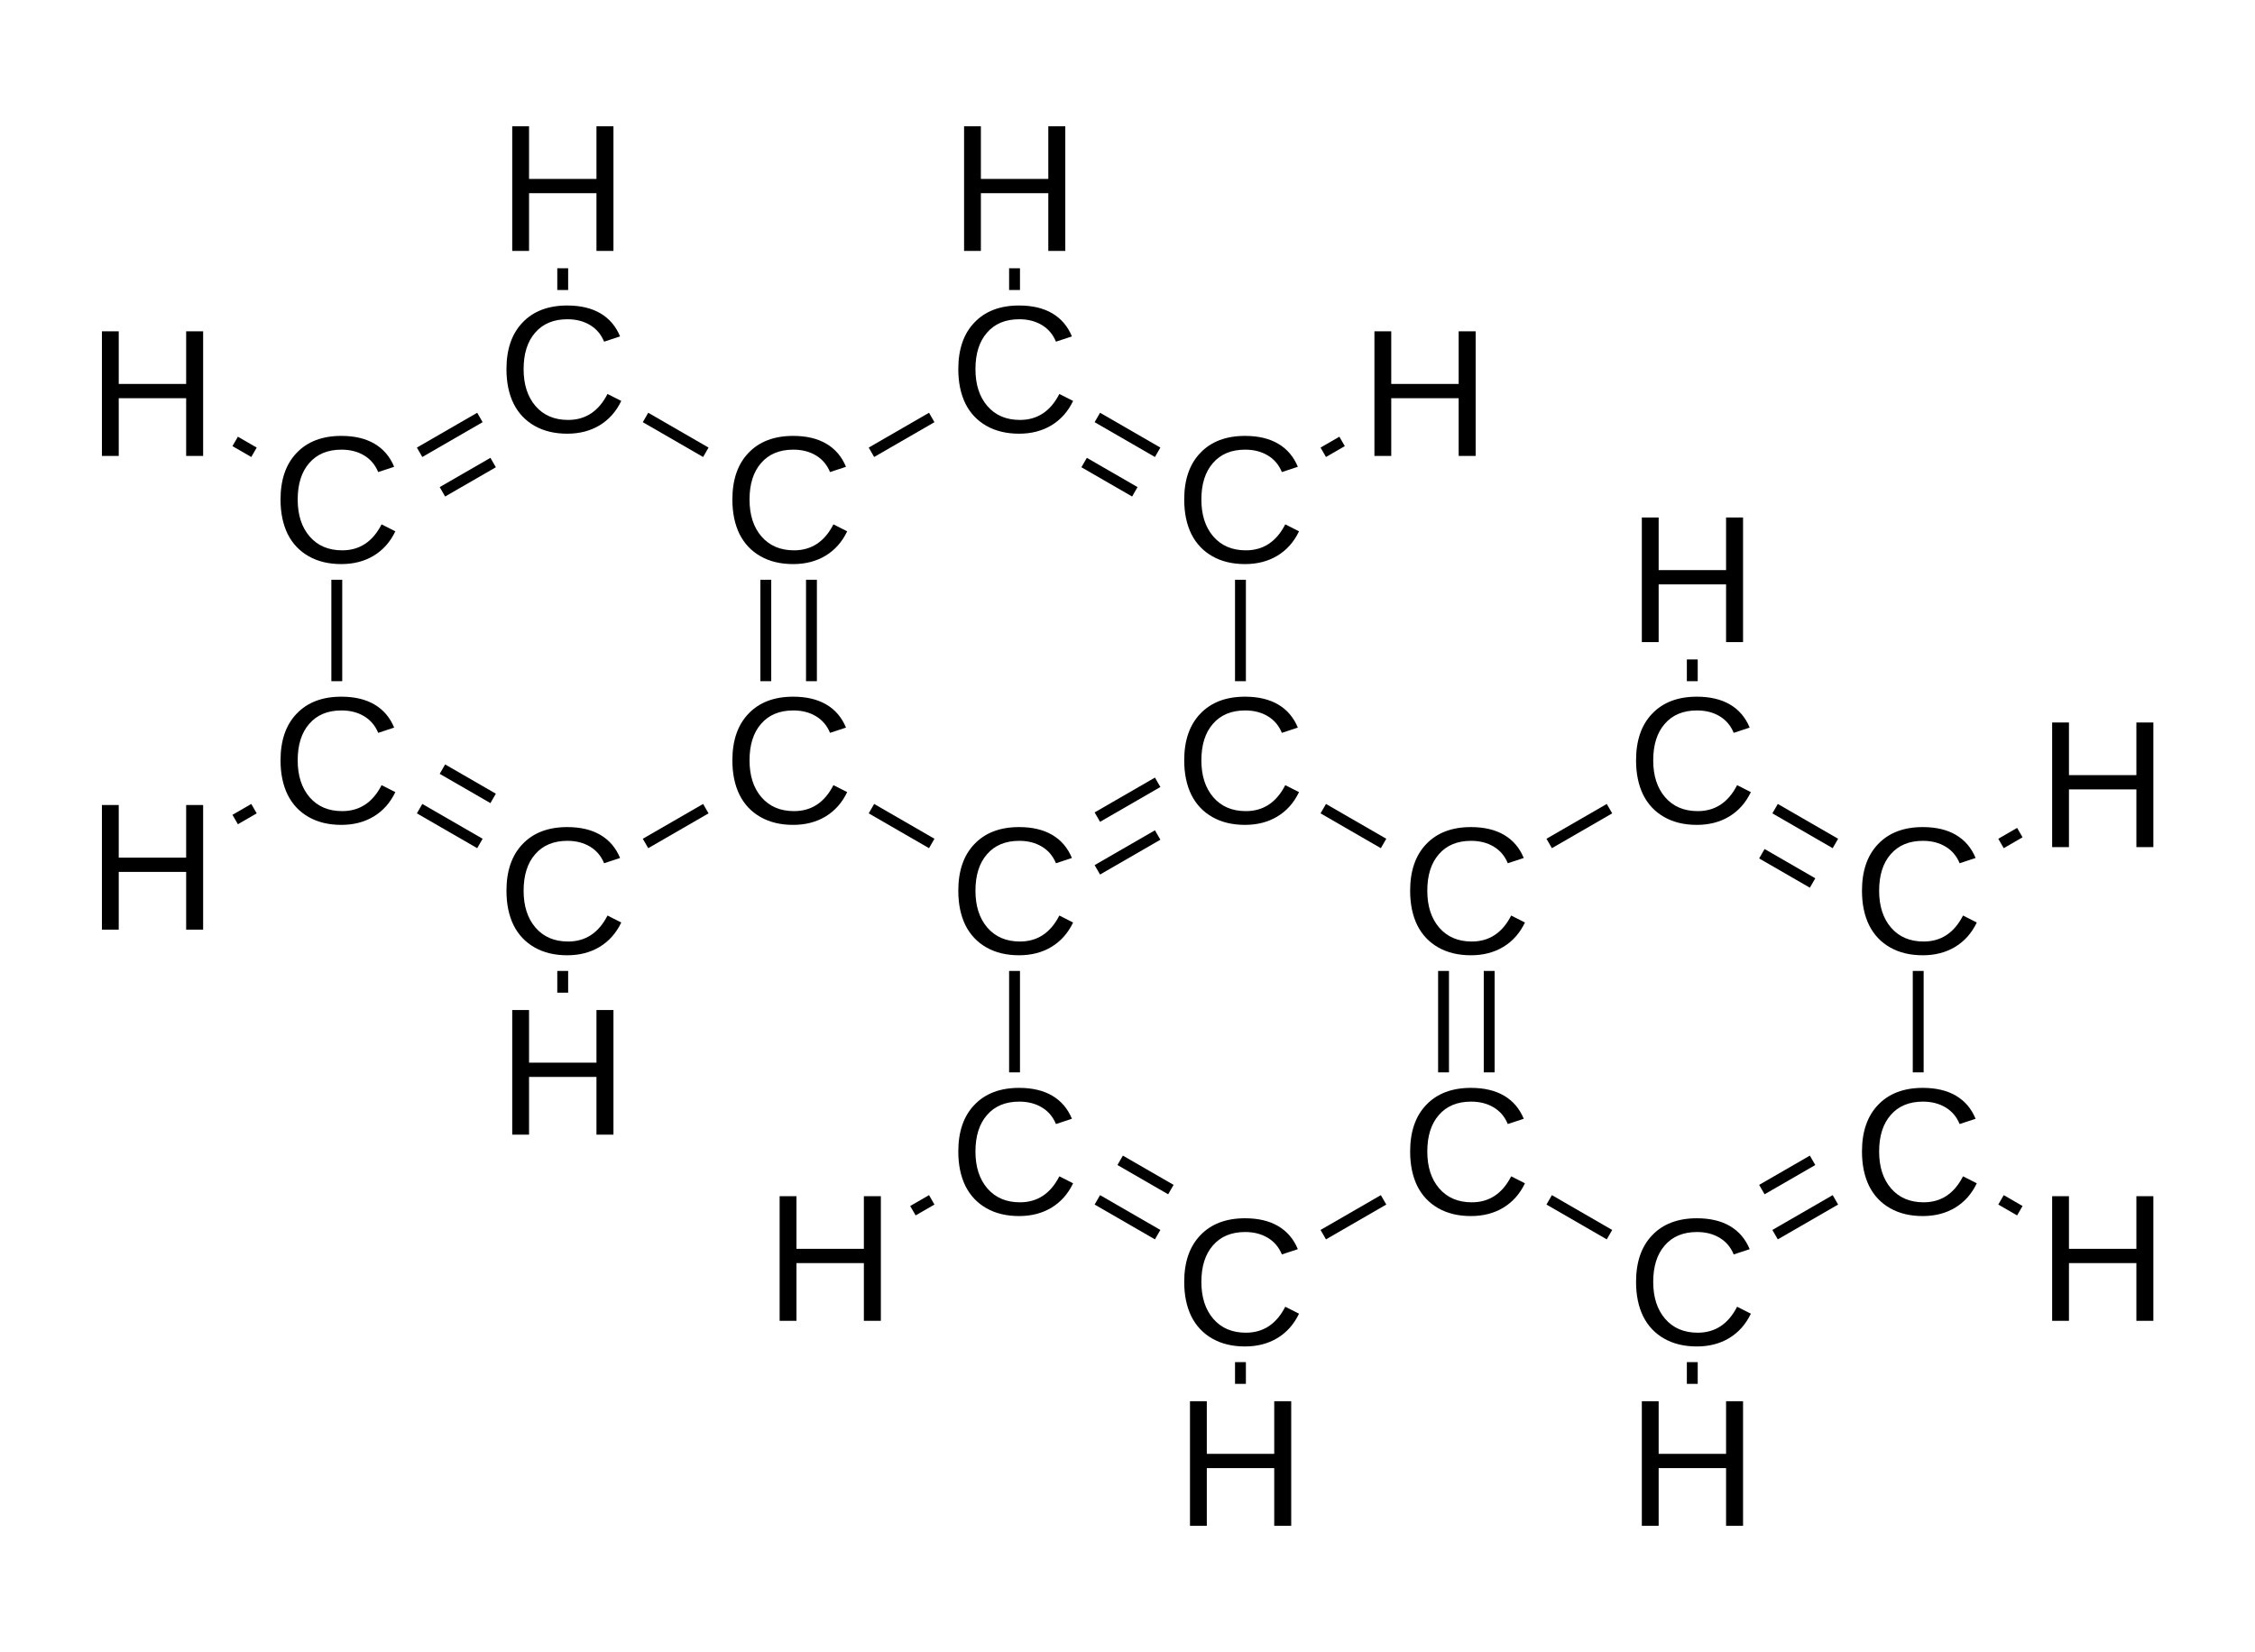
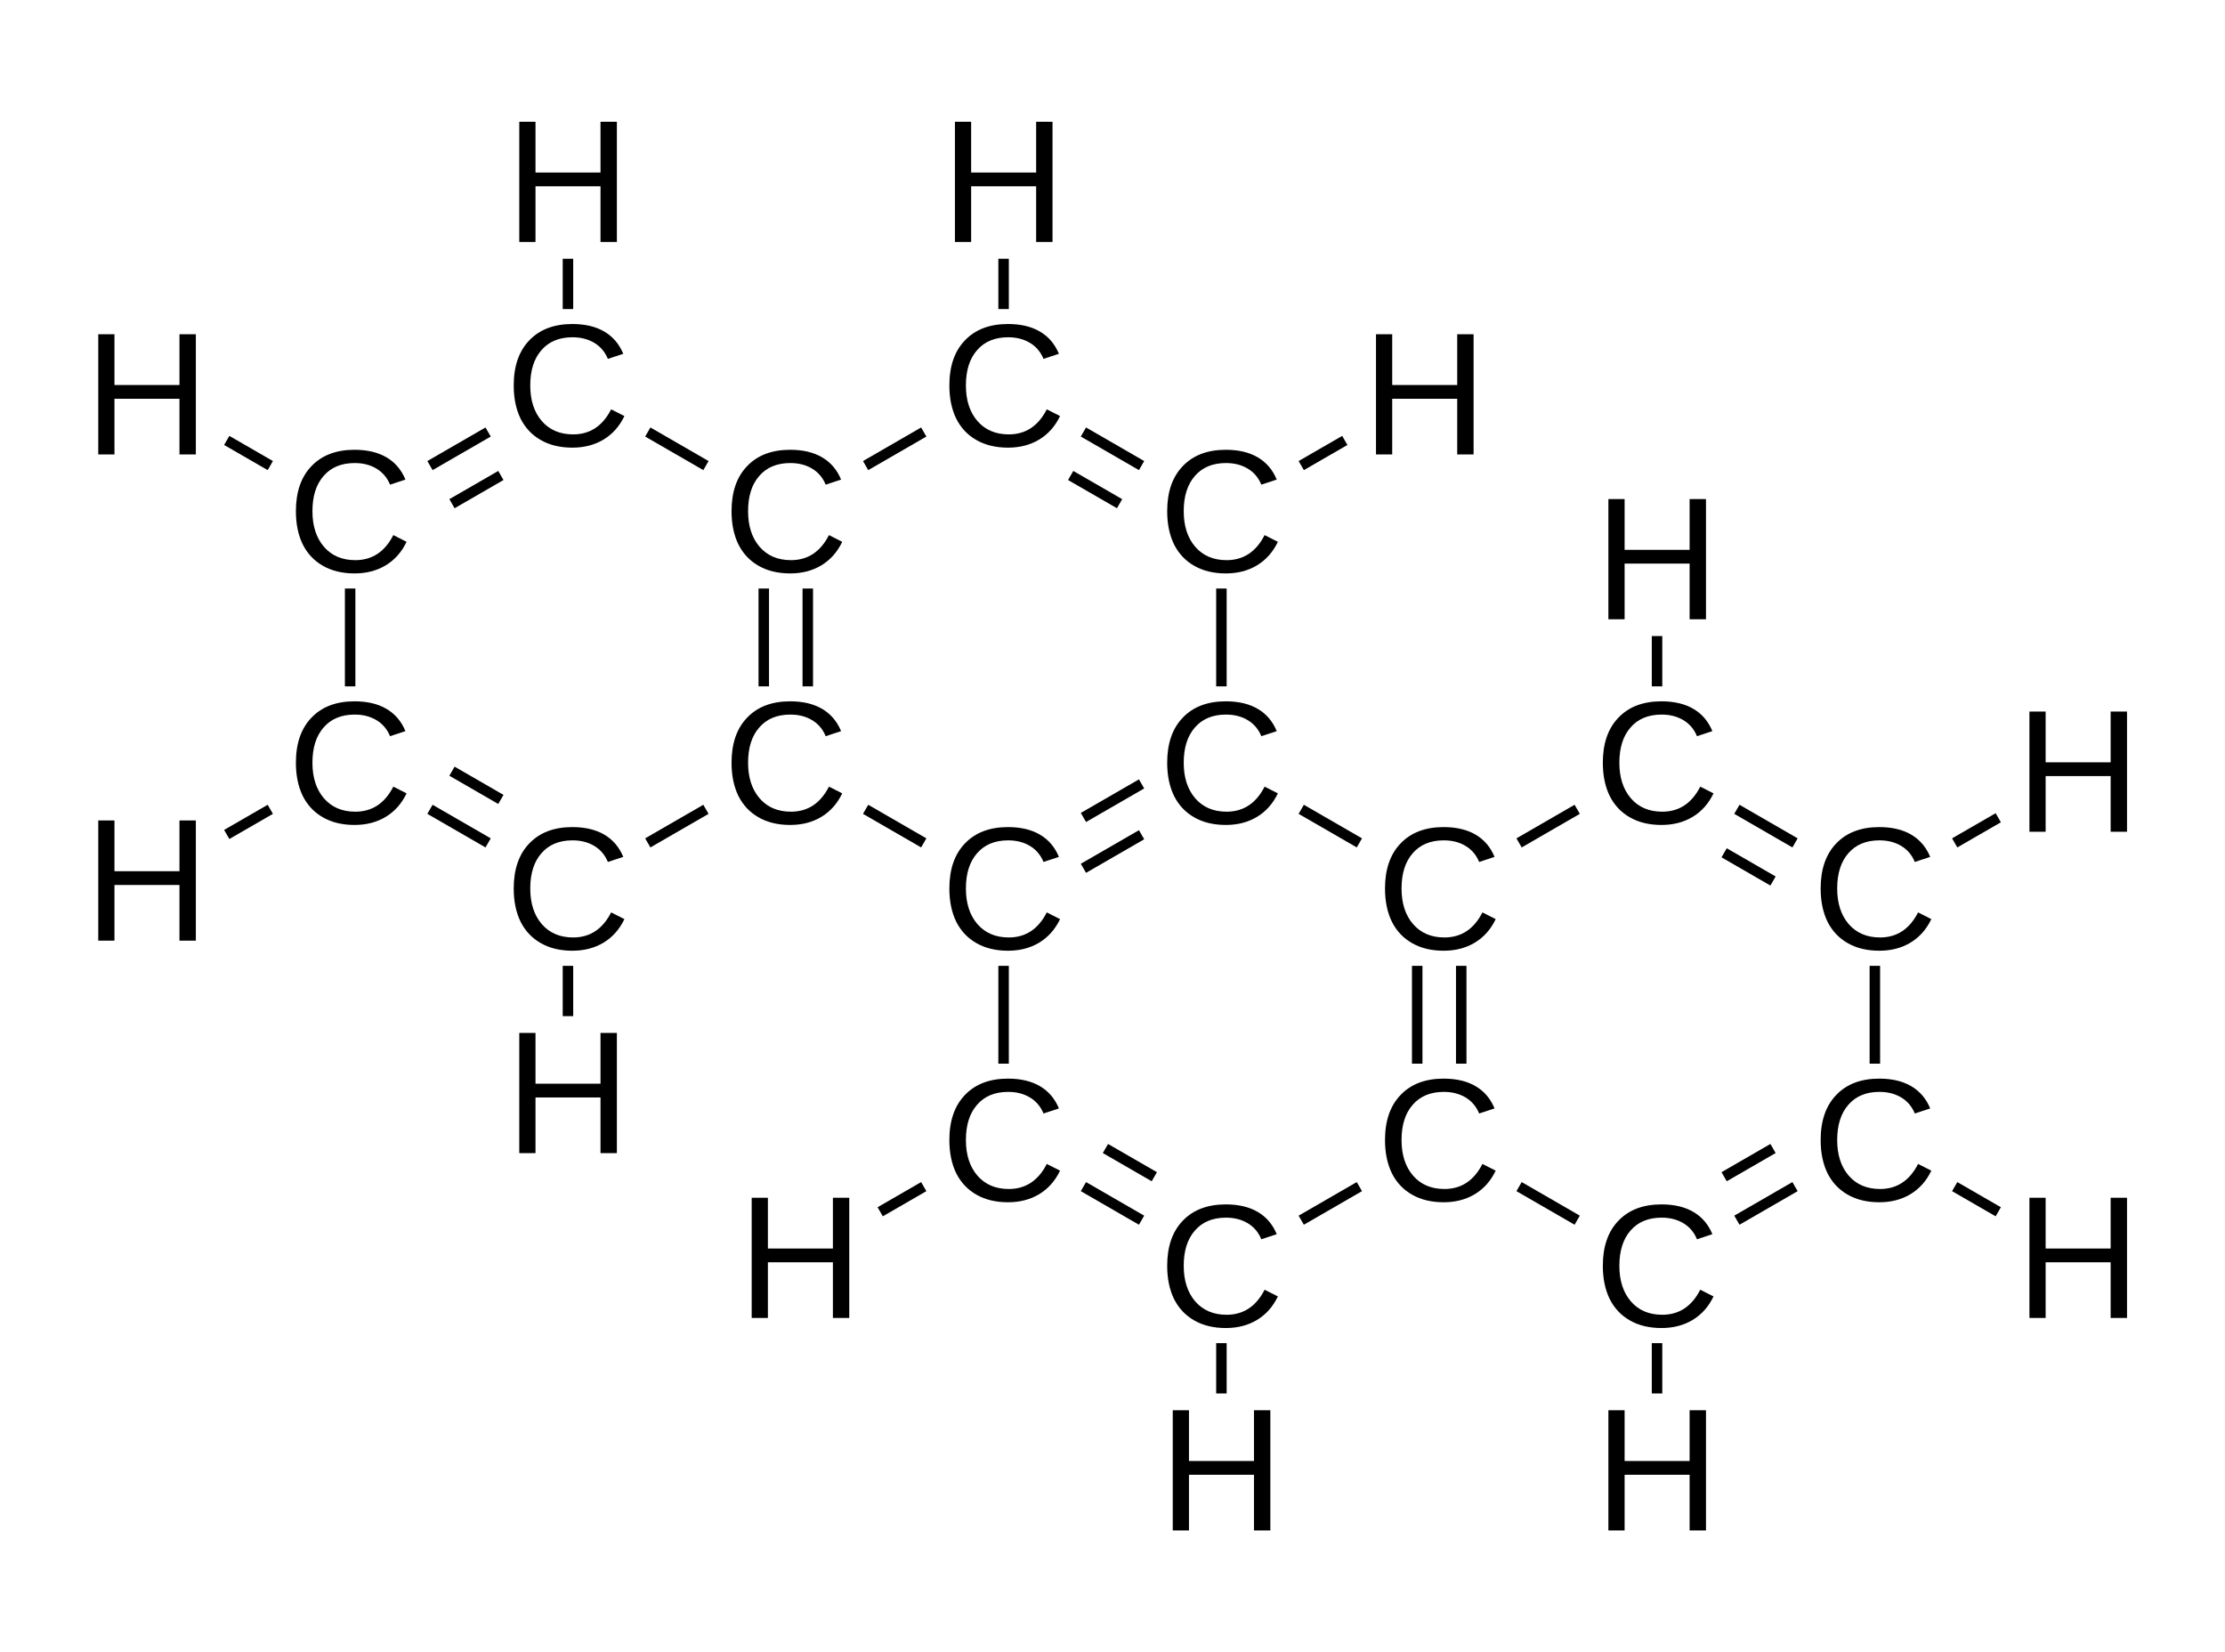
- <svg xmlns="http://www.w3.org/2000/svg" viewBox="-51.771 -58.021 207.465 151.953" width="207.465px" height="151.953px">
+ <svg xmlns="http://www.w3.org/2000/svg" viewBox="-54.196 -60.821 212.315 157.553" width="212.315px" height="157.553px">
  <line id="bond:b7:line" data-bond="b7" x1="7.618" y1="19.602" x2="13.167" y2="16.398" stroke="#000000" stroke-width="1" />
  <line id="bond:b8:line" data-bond="b8" x1="18.685" y1="4.667" x2="18.685" y2="-4.667" stroke="#000000" stroke-width="1" />
  <line id="bond:b8:line2" data-bond="b8" x1="22.885" y1="4.667" x2="22.885" y2="-4.667" stroke="#000000" stroke-width="1" />
  <line id="bond:b9:line" data-bond="b9" x1="13.167" y1="-16.398" x2="7.618" y2="-19.602" stroke="#000000" stroke-width="1" />
  <line id="bond:b10:line" data-bond="b10" x1="-7.618" y1="-19.602" x2="-13.167" y2="-16.398" stroke="#000000" stroke-width="1" />
  <line id="bond:b10:line2" data-bond="b10" x1="-6.402" y1="-15.454" x2="-11.067" y2="-12.761" stroke="#000000" stroke-width="1" />
  <line id="bond:b11:line" data-bond="b11" x1="-20.785" y1="-4.667" x2="-20.785" y2="4.667" stroke="#000000" stroke-width="1" />
  <line id="bond:b12:line" data-bond="b12" x1="-13.167" y1="16.398" x2="-7.618" y2="19.602" stroke="#000000" stroke-width="1" />
  <line id="bond:b12:line2" data-bond="b12" x1="-11.067" y1="12.761" x2="-6.402" y2="15.454" stroke="#000000" stroke-width="1" />
  <line id="bond:b17:line" data-bond="b17" x1="28.403" y1="-16.398" x2="33.951" y2="-19.602" stroke="#000000" stroke-width="1" />
  <line id="bond:b18:line" data-bond="b18" x1="49.187" y1="-19.602" x2="54.736" y2="-16.398" stroke="#000000" stroke-width="1" />
  <line id="bond:b18:line2" data-bond="b18" x1="47.971" y1="-15.454" x2="52.636" y2="-12.761" stroke="#000000" stroke-width="1" />
  <line id="bond:b19:line" data-bond="b19" x1="62.354" y1="-4.667" x2="62.354" y2="4.667" stroke="#000000" stroke-width="1" />
  <line id="bond:b20:line" data-bond="b20" x1="54.736" y1="18.823" x2="49.187" y2="22.027" stroke="#000000" stroke-width="1" />
  <line id="bond:b20:line2" data-bond="b20" x1="54.736" y1="13.973" x2="49.187" y2="17.177" stroke="#000000" stroke-width="1" />
  <line id="bond:b21:line" data-bond="b21" x1="33.951" y1="19.602" x2="28.403" y2="16.398" stroke="#000000" stroke-width="1" />
  <line id="bond:b26:line" data-bond="b26" x1="41.569" y1="31.333" x2="41.569" y2="40.667" stroke="#000000" stroke-width="1" />
  <line id="bond:b27:line" data-bond="b27" x1="49.187" y1="52.398" x2="54.736" y2="55.602" stroke="#000000" stroke-width="1" />
  <line id="bond:b27:line2" data-bond="b27" x1="51.287" y1="48.761" x2="55.952" y2="51.454" stroke="#000000" stroke-width="1" />
  <line id="bond:b28:line" data-bond="b28" x1="69.972" y1="55.602" x2="75.52" y2="52.398" stroke="#000000" stroke-width="1" />
  <line id="bond:b29:line" data-bond="b29" x1="81.038" y1="40.667" x2="81.038" y2="31.333" stroke="#000000" stroke-width="1" />
  <line id="bond:b29:line2" data-bond="b29" x1="85.238" y1="40.667" x2="85.238" y2="31.333" stroke="#000000" stroke-width="1" />
  <line id="bond:b30:line" data-bond="b30" x1="75.52" y1="19.602" x2="69.972" y2="16.398" stroke="#000000" stroke-width="1" />
  <line id="bond:b35:line" data-bond="b35" x1="90.757" y1="19.602" x2="96.305" y2="16.398" stroke="#000000" stroke-width="1" />
  <line id="bond:b36:line" data-bond="b36" x1="111.541" y1="16.398" x2="117.09" y2="19.602" stroke="#000000" stroke-width="1" />
  <line id="bond:b36:line2" data-bond="b36" x1="110.325" y1="20.546" x2="114.99" y2="23.239" stroke="#000000" stroke-width="1" />
  <line id="bond:b37:line" data-bond="b37" x1="124.708" y1="31.333" x2="124.708" y2="40.667" stroke="#000000" stroke-width="1" />
  <line id="bond:b38:line" data-bond="b38" x1="117.09" y1="52.398" x2="111.541" y2="55.602" stroke="#000000" stroke-width="1" />
  <line id="bond:b38:line2" data-bond="b38" x1="114.99" y1="48.761" x2="110.325" y2="51.454" stroke="#000000" stroke-width="1" />
  <line id="bond:b39:line" data-bond="b39" x1="96.305" y1="55.602" x2="90.757" y2="52.398" stroke="#000000" stroke-width="1" />
  <text id="atom:a1:label" data-atom="a1" x="-6.018" y="29.733" font-family="Arimo, Arial, Helvetica, sans-serif" font-size="16.667" fill="#000000" text-anchor="start" dominant-baseline="alphabetic">
    <tspan>C</tspan>
  </text>
  <text id="atom:a2:label" data-atom="a2" x="14.767" y="17.733" font-family="Arimo, Arial, Helvetica, sans-serif" font-size="16.667" fill="#000000" text-anchor="start" dominant-baseline="alphabetic">
    <tspan>C</tspan>
  </text>
  <text id="atom:a3:label" data-atom="a3" x="14.767" y="-6.267" font-family="Arimo, Arial, Helvetica, sans-serif" font-size="16.667" fill="#000000" text-anchor="start" dominant-baseline="alphabetic">
    <tspan>C</tspan>
  </text>
  <text id="atom:a4:label" data-atom="a4" x="-6.018" y="-18.267" font-family="Arimo, Arial, Helvetica, sans-serif" font-size="16.667" fill="#000000" text-anchor="start" dominant-baseline="alphabetic">
    <tspan>C</tspan>
  </text>
  <text id="atom:a5:label" data-atom="a5" x="-26.803" y="-6.267" font-family="Arimo, Arial, Helvetica, sans-serif" font-size="16.667" fill="#000000" text-anchor="start" dominant-baseline="alphabetic">
    <tspan>C</tspan>
  </text>
  <text id="atom:a6:label" data-atom="a6" x="-26.803" y="17.733" font-family="Arimo, Arial, Helvetica, sans-serif" font-size="16.667" fill="#000000" text-anchor="start" dominant-baseline="alphabetic">
    <tspan>C</tspan>
  </text>
  <text id="atom:a13:label" data-atom="a13" x="35.551" y="-18.267" font-family="Arimo, Arial, Helvetica, sans-serif" font-size="16.667" fill="#000000" text-anchor="start" dominant-baseline="alphabetic">
    <tspan>C</tspan>
  </text>
  <text id="atom:a14:label" data-atom="a14" x="56.336" y="-6.267" font-family="Arimo, Arial, Helvetica, sans-serif" font-size="16.667" fill="#000000" text-anchor="start" dominant-baseline="alphabetic">
    <tspan>C</tspan>
  </text>
  <text id="atom:a15:label" data-atom="a15" x="56.336" y="17.733" font-family="Arimo, Arial, Helvetica, sans-serif" font-size="16.667" fill="#000000" text-anchor="start" dominant-baseline="alphabetic">
    <tspan>C</tspan>
  </text>
  <text id="atom:a16:label" data-atom="a16" x="35.551" y="29.733" font-family="Arimo, Arial, Helvetica, sans-serif" font-size="16.667" fill="#000000" text-anchor="start" dominant-baseline="alphabetic">
    <tspan>C</tspan>
  </text>
  <text id="atom:a22:label" data-atom="a22" x="35.551" y="53.733" font-family="Arimo, Arial, Helvetica, sans-serif" font-size="16.667" fill="#000000" text-anchor="start" dominant-baseline="alphabetic">
    <tspan>C</tspan>
  </text>
  <text id="atom:a23:label" data-atom="a23" x="56.336" y="65.733" font-family="Arimo, Arial, Helvetica, sans-serif" font-size="16.667" fill="#000000" text-anchor="start" dominant-baseline="alphabetic">
    <tspan>C</tspan>
  </text>
  <text id="atom:a24:label" data-atom="a24" x="77.12" y="53.733" font-family="Arimo, Arial, Helvetica, sans-serif" font-size="16.667" fill="#000000" text-anchor="start" dominant-baseline="alphabetic">
    <tspan>C</tspan>
  </text>
  <text id="atom:a25:label" data-atom="a25" x="77.12" y="29.733" font-family="Arimo, Arial, Helvetica, sans-serif" font-size="16.667" fill="#000000" text-anchor="start" dominant-baseline="alphabetic">
    <tspan>C</tspan>
  </text>
  <text id="atom:a31:label" data-atom="a31" x="97.905" y="17.733" font-family="Arimo, Arial, Helvetica, sans-serif" font-size="16.667" fill="#000000" text-anchor="start" dominant-baseline="alphabetic">
    <tspan>C</tspan>
  </text>
  <text id="atom:a32:label" data-atom="a32" x="118.69" y="29.733" font-family="Arimo, Arial, Helvetica, sans-serif" font-size="16.667" fill="#000000" text-anchor="start" dominant-baseline="alphabetic">
    <tspan>C</tspan>
  </text>
  <text id="atom:a33:label" data-atom="a33" x="118.69" y="53.733" font-family="Arimo, Arial, Helvetica, sans-serif" font-size="16.667" fill="#000000" text-anchor="start" dominant-baseline="alphabetic">
    <tspan>C</tspan>
  </text>
  <text id="atom:a34:label" data-atom="a34" x="97.905" y="65.733" font-family="Arimo, Arial, Helvetica, sans-serif" font-size="16.667" fill="#000000" text-anchor="start" dominant-baseline="alphabetic">
    <tspan>C</tspan>
  </text>
-   <line id="atom:a1:h:0:line" data-hydrogen-host="a1" data-hydrogen-index="0" x1="0" y1="31.333" x2="0" y2="33.333" stroke="#000000" stroke-width="1" />
-   <text id="atom:a1:h:0:label" data-hydrogen-host="a1" data-hydrogen-index="0" x="-6.018" y="46.4" font-family="Arimo, Arial, Helvetica, sans-serif" font-size="16.667" fill="#000000" text-anchor="start" dominant-baseline="alphabetic">
+   <line id="atom:a1:h:0:line" data-hydrogen-host="a1" data-hydrogen-index="0" x1="0" y1="31.333" x2="0" y2="36.133" stroke="#000000" stroke-width="1" />
+   <text id="atom:a1:h:0:label" data-hydrogen-host="a1" data-hydrogen-index="0" x="-6.018" y="49.2" font-family="Arimo, Arial, Helvetica, sans-serif" font-size="16.667" fill="#000000" text-anchor="start" dominant-baseline="alphabetic">
    <tspan>H</tspan>
  </text>
-   <line id="atom:a4:h:0:line" data-hydrogen-host="a4" data-hydrogen-index="0" x1="0" y1="-31.333" x2="0" y2="-33.333" stroke="#000000" stroke-width="1" />
-   <text id="atom:a4:h:0:label" data-hydrogen-host="a4" data-hydrogen-index="0" x="-6.018" y="-34.933" font-family="Arimo, Arial, Helvetica, sans-serif" font-size="16.667" fill="#000000" text-anchor="start" dominant-baseline="alphabetic">
+   <line id="atom:a4:h:0:line" data-hydrogen-host="a4" data-hydrogen-index="0" x1="0" y1="-31.333" x2="0" y2="-36.133" stroke="#000000" stroke-width="1" />
+   <text id="atom:a4:h:0:label" data-hydrogen-host="a4" data-hydrogen-index="0" x="-6.018" y="-37.733" font-family="Arimo, Arial, Helvetica, sans-serif" font-size="16.667" fill="#000000" text-anchor="start" dominant-baseline="alphabetic">
    <tspan>H</tspan>
  </text>
-   <line id="atom:a5:h:0:line" data-hydrogen-host="a5" data-hydrogen-index="0" x1="-28.403" y1="-16.398" x2="-30.135" y2="-17.398" stroke="#000000" stroke-width="1" />
-   <text id="atom:a5:h:0:label" data-hydrogen-host="a5" data-hydrogen-index="0" x="-43.771" y="-16.063" font-family="Arimo, Arial, Helvetica, sans-serif" font-size="16.667" fill="#000000" text-anchor="start" dominant-baseline="alphabetic">
+   <line id="atom:a5:h:0:line" data-hydrogen-host="a5" data-hydrogen-index="0" x1="-28.403" y1="-16.398" x2="-32.56" y2="-18.798" stroke="#000000" stroke-width="1" />
+   <text id="atom:a5:h:0:label" data-hydrogen-host="a5" data-hydrogen-index="0" x="-46.196" y="-17.463" font-family="Arimo, Arial, Helvetica, sans-serif" font-size="16.667" fill="#000000" text-anchor="start" dominant-baseline="alphabetic">
    <tspan>H</tspan>
  </text>
-   <line id="atom:a6:h:0:line" data-hydrogen-host="a6" data-hydrogen-index="0" x1="-28.403" y1="16.398" x2="-30.135" y2="17.398" stroke="#000000" stroke-width="1" />
-   <text id="atom:a6:h:0:label" data-hydrogen-host="a6" data-hydrogen-index="0" x="-43.771" y="27.53" font-family="Arimo, Arial, Helvetica, sans-serif" font-size="16.667" fill="#000000" text-anchor="start" dominant-baseline="alphabetic">
+   <line id="atom:a6:h:0:line" data-hydrogen-host="a6" data-hydrogen-index="0" x1="-28.403" y1="16.398" x2="-32.56" y2="18.798" stroke="#000000" stroke-width="1" />
+   <text id="atom:a6:h:0:label" data-hydrogen-host="a6" data-hydrogen-index="0" x="-46.196" y="28.93" font-family="Arimo, Arial, Helvetica, sans-serif" font-size="16.667" fill="#000000" text-anchor="start" dominant-baseline="alphabetic">
    <tspan>H</tspan>
  </text>
-   <line id="atom:a13:h:0:line" data-hydrogen-host="a13" data-hydrogen-index="0" x1="41.569" y1="-31.333" x2="41.569" y2="-33.333" stroke="#000000" stroke-width="1" />
-   <text id="atom:a13:h:0:label" data-hydrogen-host="a13" data-hydrogen-index="0" x="35.551" y="-34.933" font-family="Arimo, Arial, Helvetica, sans-serif" font-size="16.667" fill="#000000" text-anchor="start" dominant-baseline="alphabetic">
+   <line id="atom:a13:h:0:line" data-hydrogen-host="a13" data-hydrogen-index="0" x1="41.569" y1="-31.333" x2="41.569" y2="-36.133" stroke="#000000" stroke-width="1" />
+   <text id="atom:a13:h:0:label" data-hydrogen-host="a13" data-hydrogen-index="0" x="35.551" y="-37.733" font-family="Arimo, Arial, Helvetica, sans-serif" font-size="16.667" fill="#000000" text-anchor="start" dominant-baseline="alphabetic">
    <tspan>H</tspan>
  </text>
-   <line id="atom:a14:h:0:line" data-hydrogen-host="a14" data-hydrogen-index="0" x1="69.972" y1="-16.398" x2="71.704" y2="-17.398" stroke="#000000" stroke-width="1" />
-   <text id="atom:a14:h:0:label" data-hydrogen-host="a14" data-hydrogen-index="0" x="73.304" y="-16.063" font-family="Arimo, Arial, Helvetica, sans-serif" font-size="16.667" fill="#000000" text-anchor="start" dominant-baseline="alphabetic">
+   <line id="atom:a14:h:0:line" data-hydrogen-host="a14" data-hydrogen-index="0" x1="69.972" y1="-16.398" x2="74.129" y2="-18.798" stroke="#000000" stroke-width="1" />
+   <text id="atom:a14:h:0:label" data-hydrogen-host="a14" data-hydrogen-index="0" x="75.729" y="-17.463" font-family="Arimo, Arial, Helvetica, sans-serif" font-size="16.667" fill="#000000" text-anchor="start" dominant-baseline="alphabetic">
    <tspan>H</tspan>
  </text>
-   <line id="atom:a22:h:0:line" data-hydrogen-host="a22" data-hydrogen-index="0" x1="33.951" y1="52.398" x2="32.219" y2="53.398" stroke="#000000" stroke-width="1" />
-   <text id="atom:a22:h:0:label" data-hydrogen-host="a22" data-hydrogen-index="0" x="18.583" y="63.53" font-family="Arimo, Arial, Helvetica, sans-serif" font-size="16.667" fill="#000000" text-anchor="start" dominant-baseline="alphabetic">
+   <line id="atom:a22:h:0:line" data-hydrogen-host="a22" data-hydrogen-index="0" x1="33.951" y1="52.398" x2="29.794" y2="54.798" stroke="#000000" stroke-width="1" />
+   <text id="atom:a22:h:0:label" data-hydrogen-host="a22" data-hydrogen-index="0" x="16.158" y="64.93" font-family="Arimo, Arial, Helvetica, sans-serif" font-size="16.667" fill="#000000" text-anchor="start" dominant-baseline="alphabetic">
    <tspan>H</tspan>
  </text>
-   <line id="atom:a23:h:0:line" data-hydrogen-host="a23" data-hydrogen-index="0" x1="62.354" y1="67.333" x2="62.354" y2="69.333" stroke="#000000" stroke-width="1" />
-   <text id="atom:a23:h:0:label" data-hydrogen-host="a23" data-hydrogen-index="0" x="56.336" y="82.4" font-family="Arimo, Arial, Helvetica, sans-serif" font-size="16.667" fill="#000000" text-anchor="start" dominant-baseline="alphabetic">
+   <line id="atom:a23:h:0:line" data-hydrogen-host="a23" data-hydrogen-index="0" x1="62.354" y1="67.333" x2="62.354" y2="72.133" stroke="#000000" stroke-width="1" />
+   <text id="atom:a23:h:0:label" data-hydrogen-host="a23" data-hydrogen-index="0" x="56.336" y="85.2" font-family="Arimo, Arial, Helvetica, sans-serif" font-size="16.667" fill="#000000" text-anchor="start" dominant-baseline="alphabetic">
    <tspan>H</tspan>
  </text>
-   <line id="atom:a31:h:0:line" data-hydrogen-host="a31" data-hydrogen-index="0" x1="103.923" y1="4.667" x2="103.923" y2="2.667" stroke="#000000" stroke-width="1" />
-   <text id="atom:a31:h:0:label" data-hydrogen-host="a31" data-hydrogen-index="0" x="97.905" y="1.067" font-family="Arimo, Arial, Helvetica, sans-serif" font-size="16.667" fill="#000000" text-anchor="start" dominant-baseline="alphabetic">
+   <line id="atom:a31:h:0:line" data-hydrogen-host="a31" data-hydrogen-index="0" x1="103.923" y1="4.667" x2="103.923" y2="-0.133" stroke="#000000" stroke-width="1" />
+   <text id="atom:a31:h:0:label" data-hydrogen-host="a31" data-hydrogen-index="0" x="97.905" y="-1.733" font-family="Arimo, Arial, Helvetica, sans-serif" font-size="16.667" fill="#000000" text-anchor="start" dominant-baseline="alphabetic">
    <tspan>H</tspan>
  </text>
-   <line id="atom:a32:h:0:line" data-hydrogen-host="a32" data-hydrogen-index="0" x1="132.326" y1="19.602" x2="134.058" y2="18.602" stroke="#000000" stroke-width="1" />
-   <text id="atom:a32:h:0:label" data-hydrogen-host="a32" data-hydrogen-index="0" x="135.658" y="19.937" font-family="Arimo, Arial, Helvetica, sans-serif" font-size="16.667" fill="#000000" text-anchor="start" dominant-baseline="alphabetic">
+   <line id="atom:a32:h:0:line" data-hydrogen-host="a32" data-hydrogen-index="0" x1="132.326" y1="19.602" x2="136.483" y2="17.202" stroke="#000000" stroke-width="1" />
+   <text id="atom:a32:h:0:label" data-hydrogen-host="a32" data-hydrogen-index="0" x="138.083" y="18.537" font-family="Arimo, Arial, Helvetica, sans-serif" font-size="16.667" fill="#000000" text-anchor="start" dominant-baseline="alphabetic">
    <tspan>H</tspan>
  </text>
-   <line id="atom:a33:h:0:line" data-hydrogen-host="a33" data-hydrogen-index="0" x1="132.326" y1="52.398" x2="134.058" y2="53.398" stroke="#000000" stroke-width="1" />
-   <text id="atom:a33:h:0:label" data-hydrogen-host="a33" data-hydrogen-index="0" x="135.658" y="63.53" font-family="Arimo, Arial, Helvetica, sans-serif" font-size="16.667" fill="#000000" text-anchor="start" dominant-baseline="alphabetic">
+   <line id="atom:a33:h:0:line" data-hydrogen-host="a33" data-hydrogen-index="0" x1="132.326" y1="52.398" x2="136.483" y2="54.798" stroke="#000000" stroke-width="1" />
+   <text id="atom:a33:h:0:label" data-hydrogen-host="a33" data-hydrogen-index="0" x="138.083" y="64.93" font-family="Arimo, Arial, Helvetica, sans-serif" font-size="16.667" fill="#000000" text-anchor="start" dominant-baseline="alphabetic">
    <tspan>H</tspan>
  </text>
-   <line id="atom:a34:h:0:line" data-hydrogen-host="a34" data-hydrogen-index="0" x1="103.923" y1="67.333" x2="103.923" y2="69.333" stroke="#000000" stroke-width="1" />
-   <text id="atom:a34:h:0:label" data-hydrogen-host="a34" data-hydrogen-index="0" x="97.905" y="82.4" font-family="Arimo, Arial, Helvetica, sans-serif" font-size="16.667" fill="#000000" text-anchor="start" dominant-baseline="alphabetic">
+   <line id="atom:a34:h:0:line" data-hydrogen-host="a34" data-hydrogen-index="0" x1="103.923" y1="67.333" x2="103.923" y2="72.133" stroke="#000000" stroke-width="1" />
+   <text id="atom:a34:h:0:label" data-hydrogen-host="a34" data-hydrogen-index="0" x="97.905" y="85.2" font-family="Arimo, Arial, Helvetica, sans-serif" font-size="16.667" fill="#000000" text-anchor="start" dominant-baseline="alphabetic">
    <tspan>H</tspan>
  </text>
</svg>
